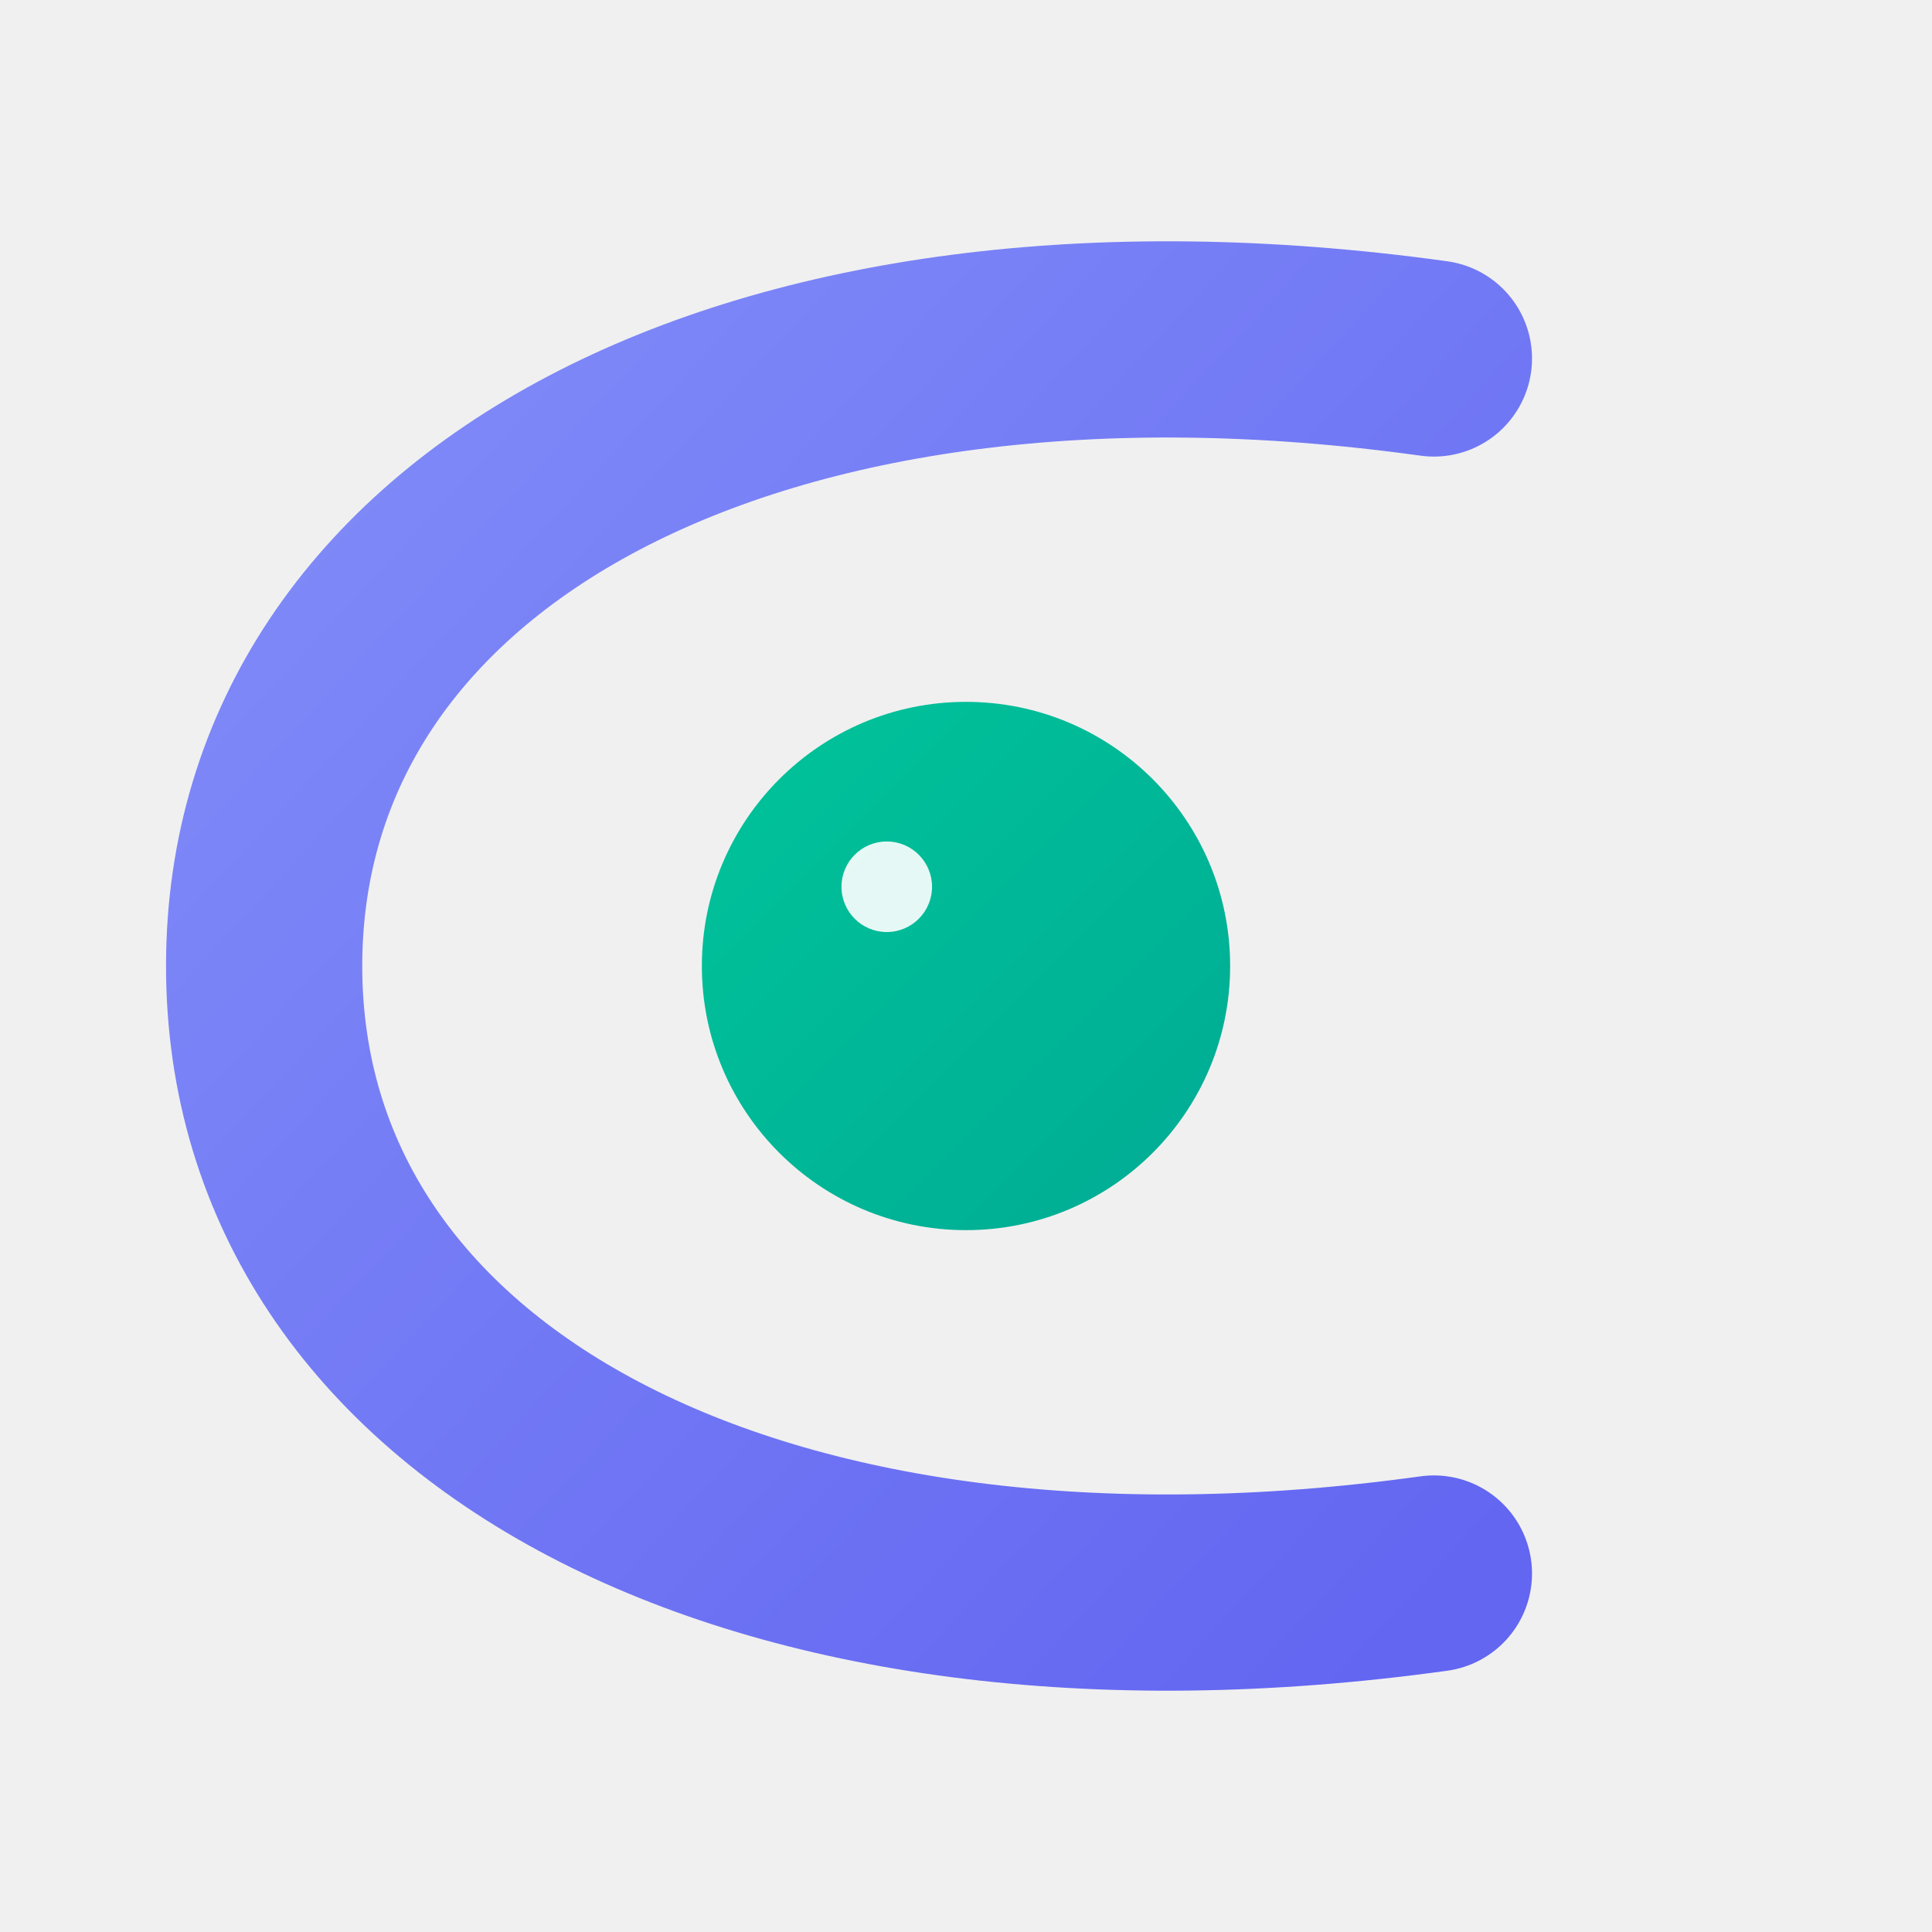
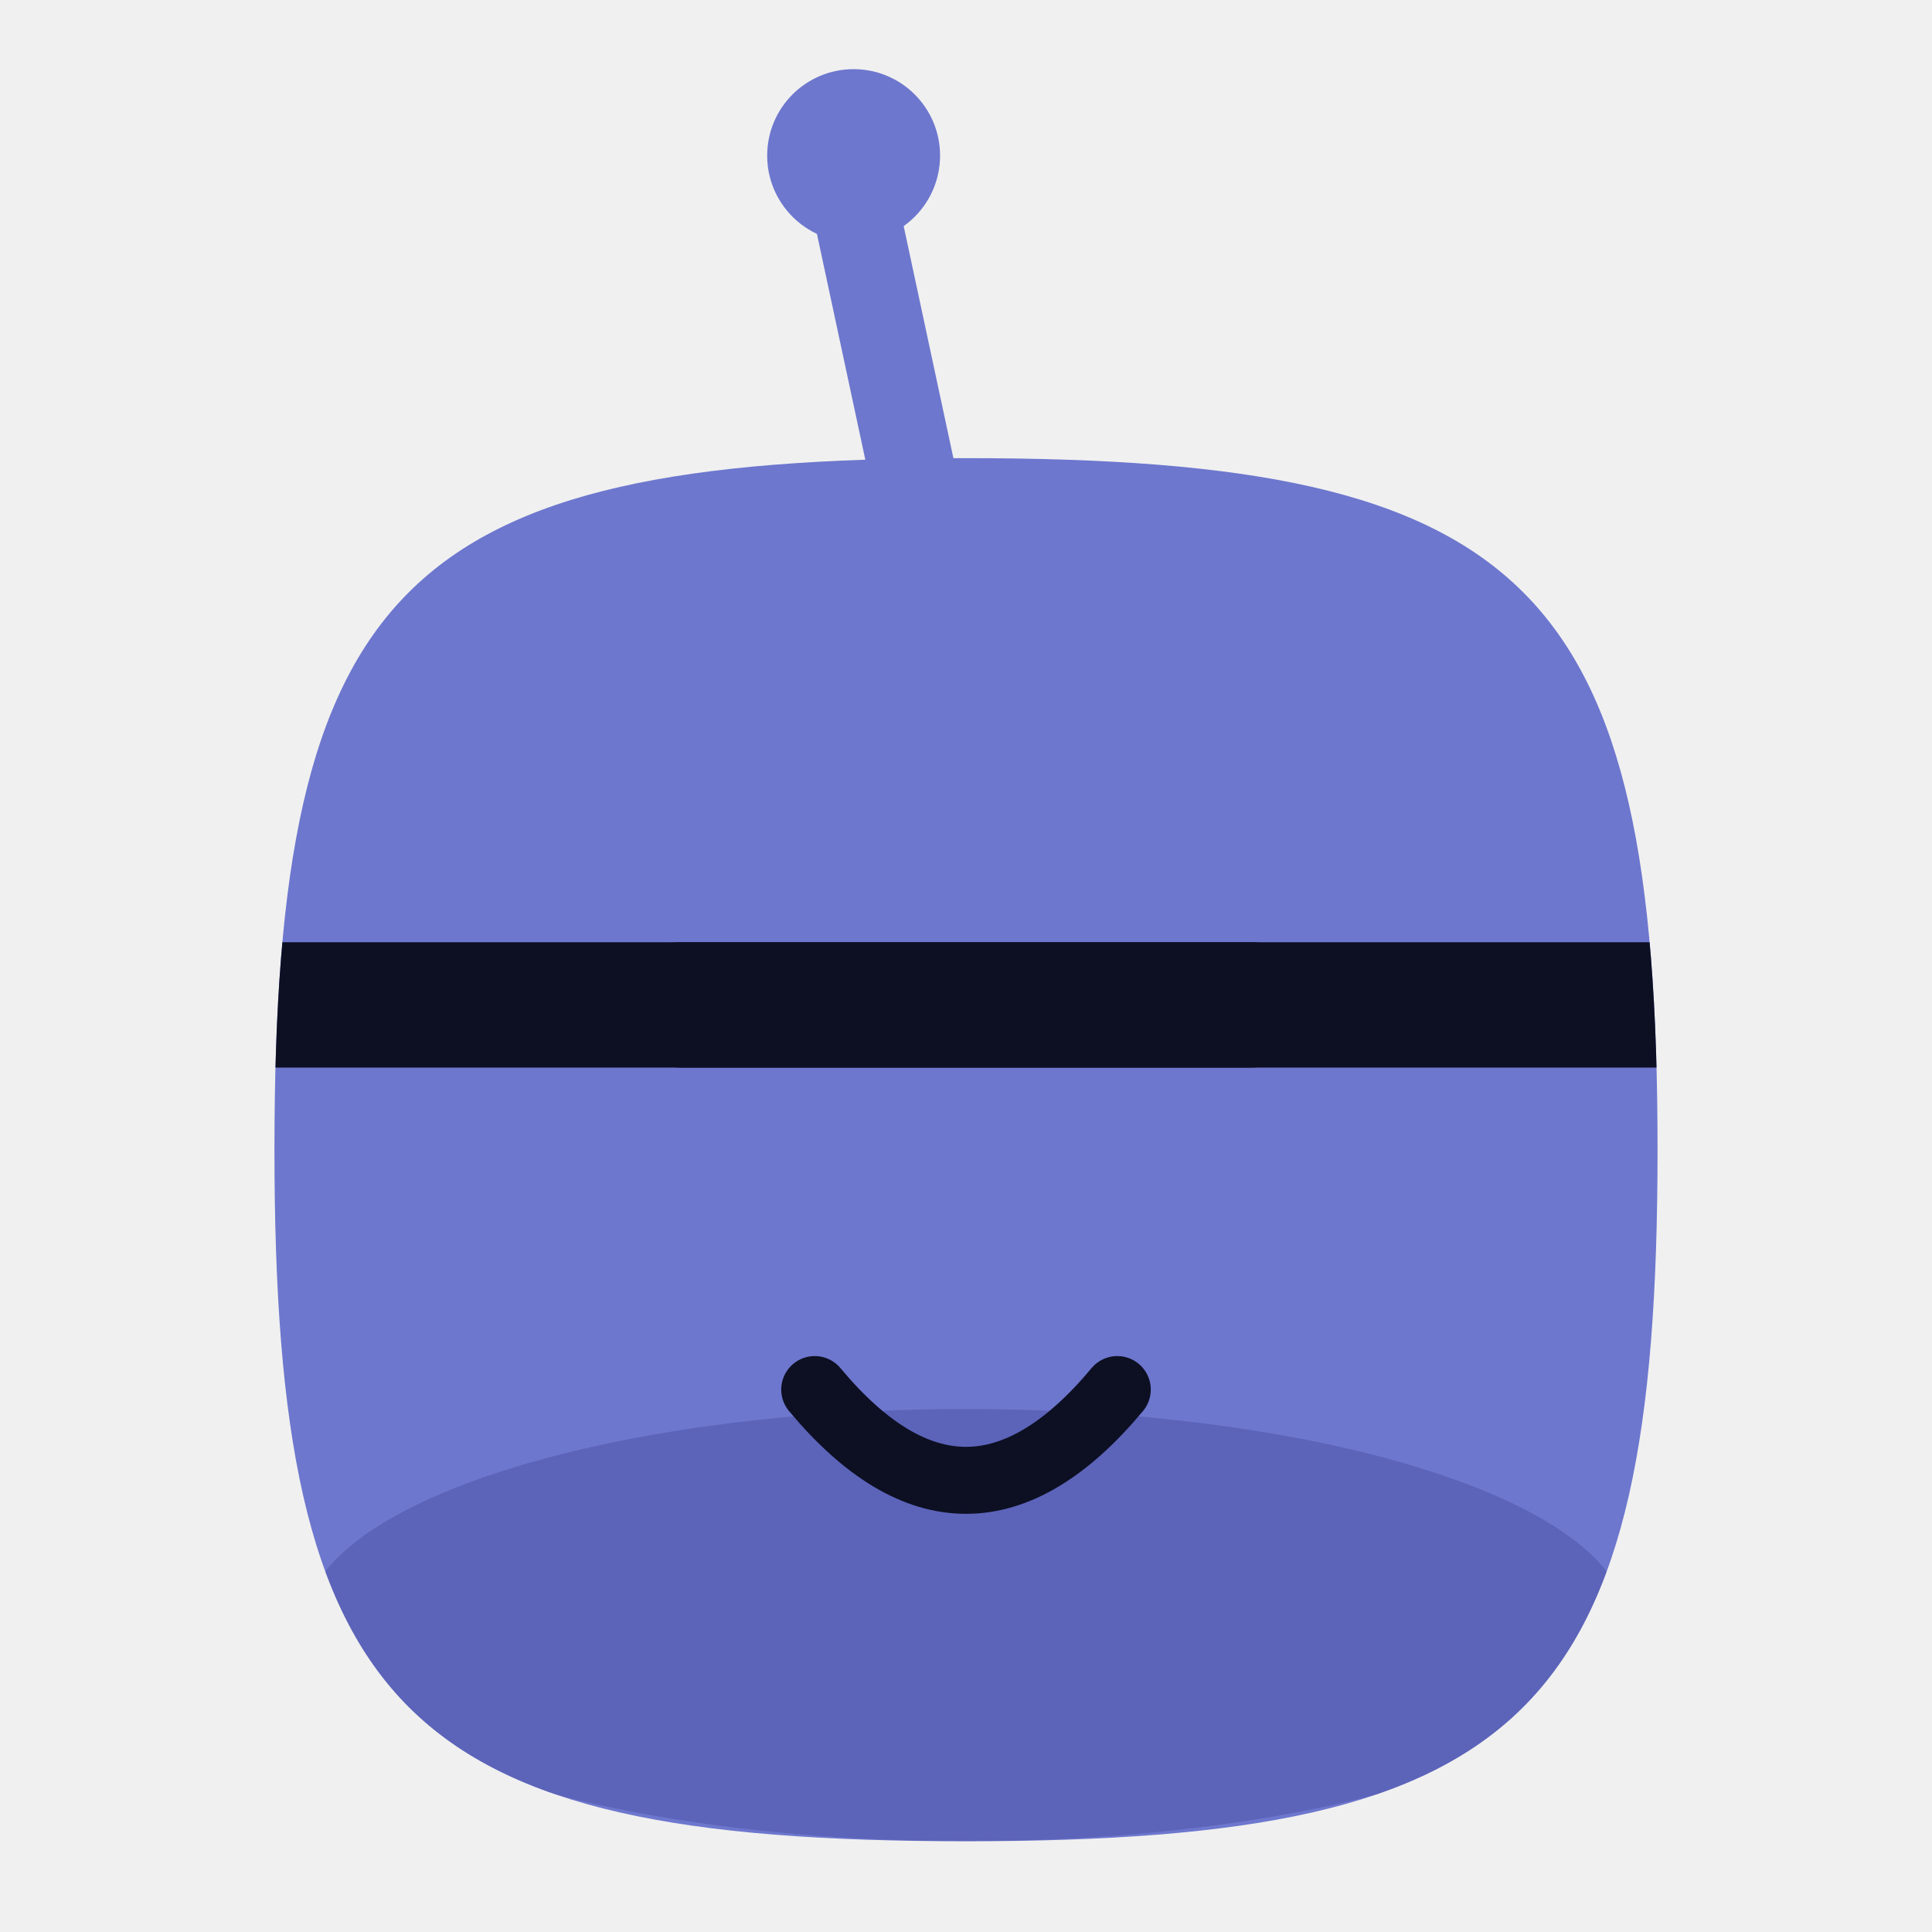
- <svg xmlns="http://www.w3.org/2000/svg" viewBox="0 0 512 512">
+ <svg xmlns="http://www.w3.org/2000/svg" width="512" height="512" viewBox="5.3 0.8 89.4 89.4" role="img" aria-labelledby="clai-mark-title">
  <defs>
-     <linearGradient id="indigo" x1="0%" y1="0%" x2="100%" y2="100%">
-       <stop offset="0%" style="stop-color:#818CF8" />
-       <stop offset="100%" style="stop-color:#6366F1" />
-     </linearGradient>
-     <linearGradient id="green" x1="0%" y1="0%" x2="100%" y2="100%">
-       <stop offset="0%" style="stop-color:#00C49A" />
-       <stop offset="100%" style="stop-color:#00AB94" />
-     </linearGradient>
+     <clipPath id="clai-head">
+       <path d="M50 22 C76.1 22 82 27.9 82 54 C82 80.1 76.1 86 50 86 C23.9 86 18 80.1 18 54 C18 27.9 23.9 22 50 22Z" />
+     </clipPath>
  </defs>
-   <path d="M380 95            C200 70 70 140 70 256            C70 372 200 442 380 417" fill="none" stroke="url(#indigo)" stroke-width="52" stroke-linecap="round" />
-   <circle cx="256" cy="256" r="70" fill="url(#green)" />
-   <circle cx="235" cy="235" r="12" fill="#fff" opacity="0.9" />
+   <path d="M47.8 24 L44.8 10" fill="none" stroke="#6d77cd" stroke-width="4" stroke-linecap="round" />
+   <circle cx="44.8" cy="8" r="4" fill="#6d77cd" />
+   <path d="M50 22 C76.1 22 82 27.9 82 54 C82 80.1 76.1 86 50 86 C23.9 86 18 80.1 18 54 C18 27.9 23.9 22 50 22Z" fill="#6d77cd" />
+   <g clip-path="url(#clai-head)">
+     <ellipse cx="50" cy="76" rx="30.6" ry="10" fill="#484d9f" opacity="0.45" />
+   </g>
+   <rect x="33.9" y="44.4" width="32.2" height="5.8" rx="2.9" fill="#0d0f23" />
+   <path d="M43 65.1 Q50 73.5 57 65.1" fill="none" stroke="#0d0f23" stroke-width="3.1" stroke-linecap="round" />
+   <g clip-path="url(#clai-head)">
+     <rect x="5" y="44.4" width="90" height="5.8" rx="0" fill="#0d0f23" />
+   </g>
</svg>
